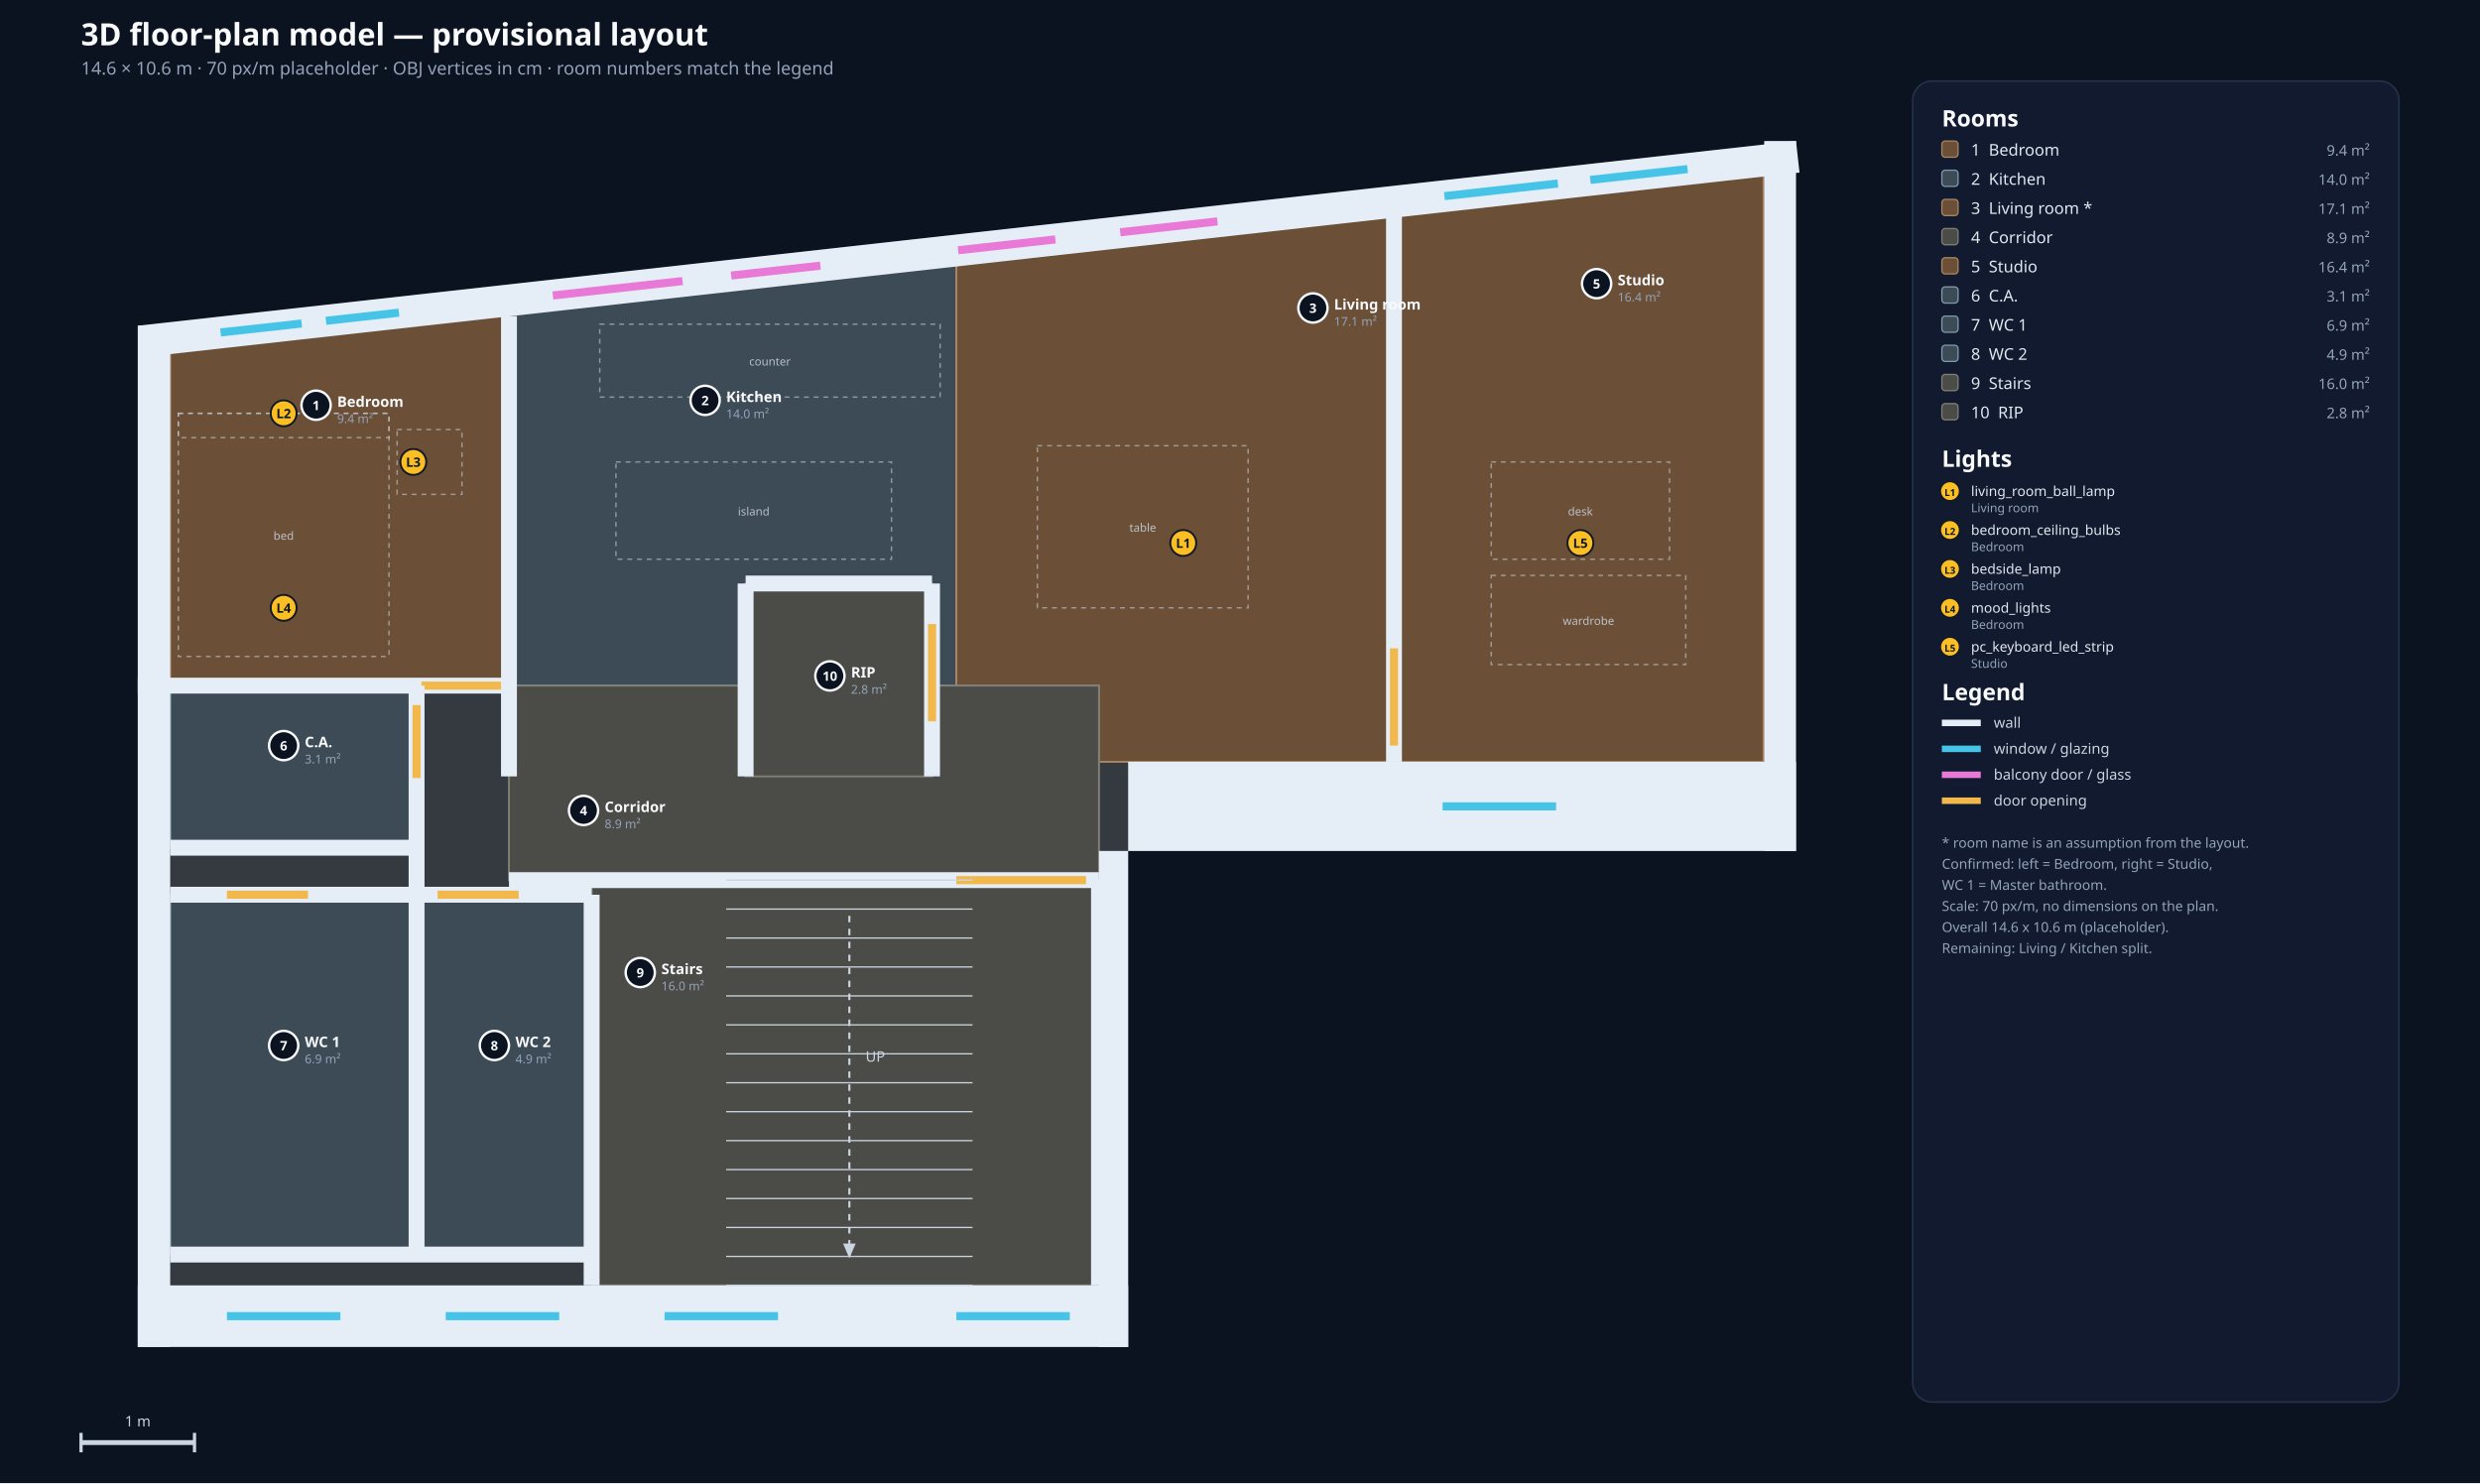
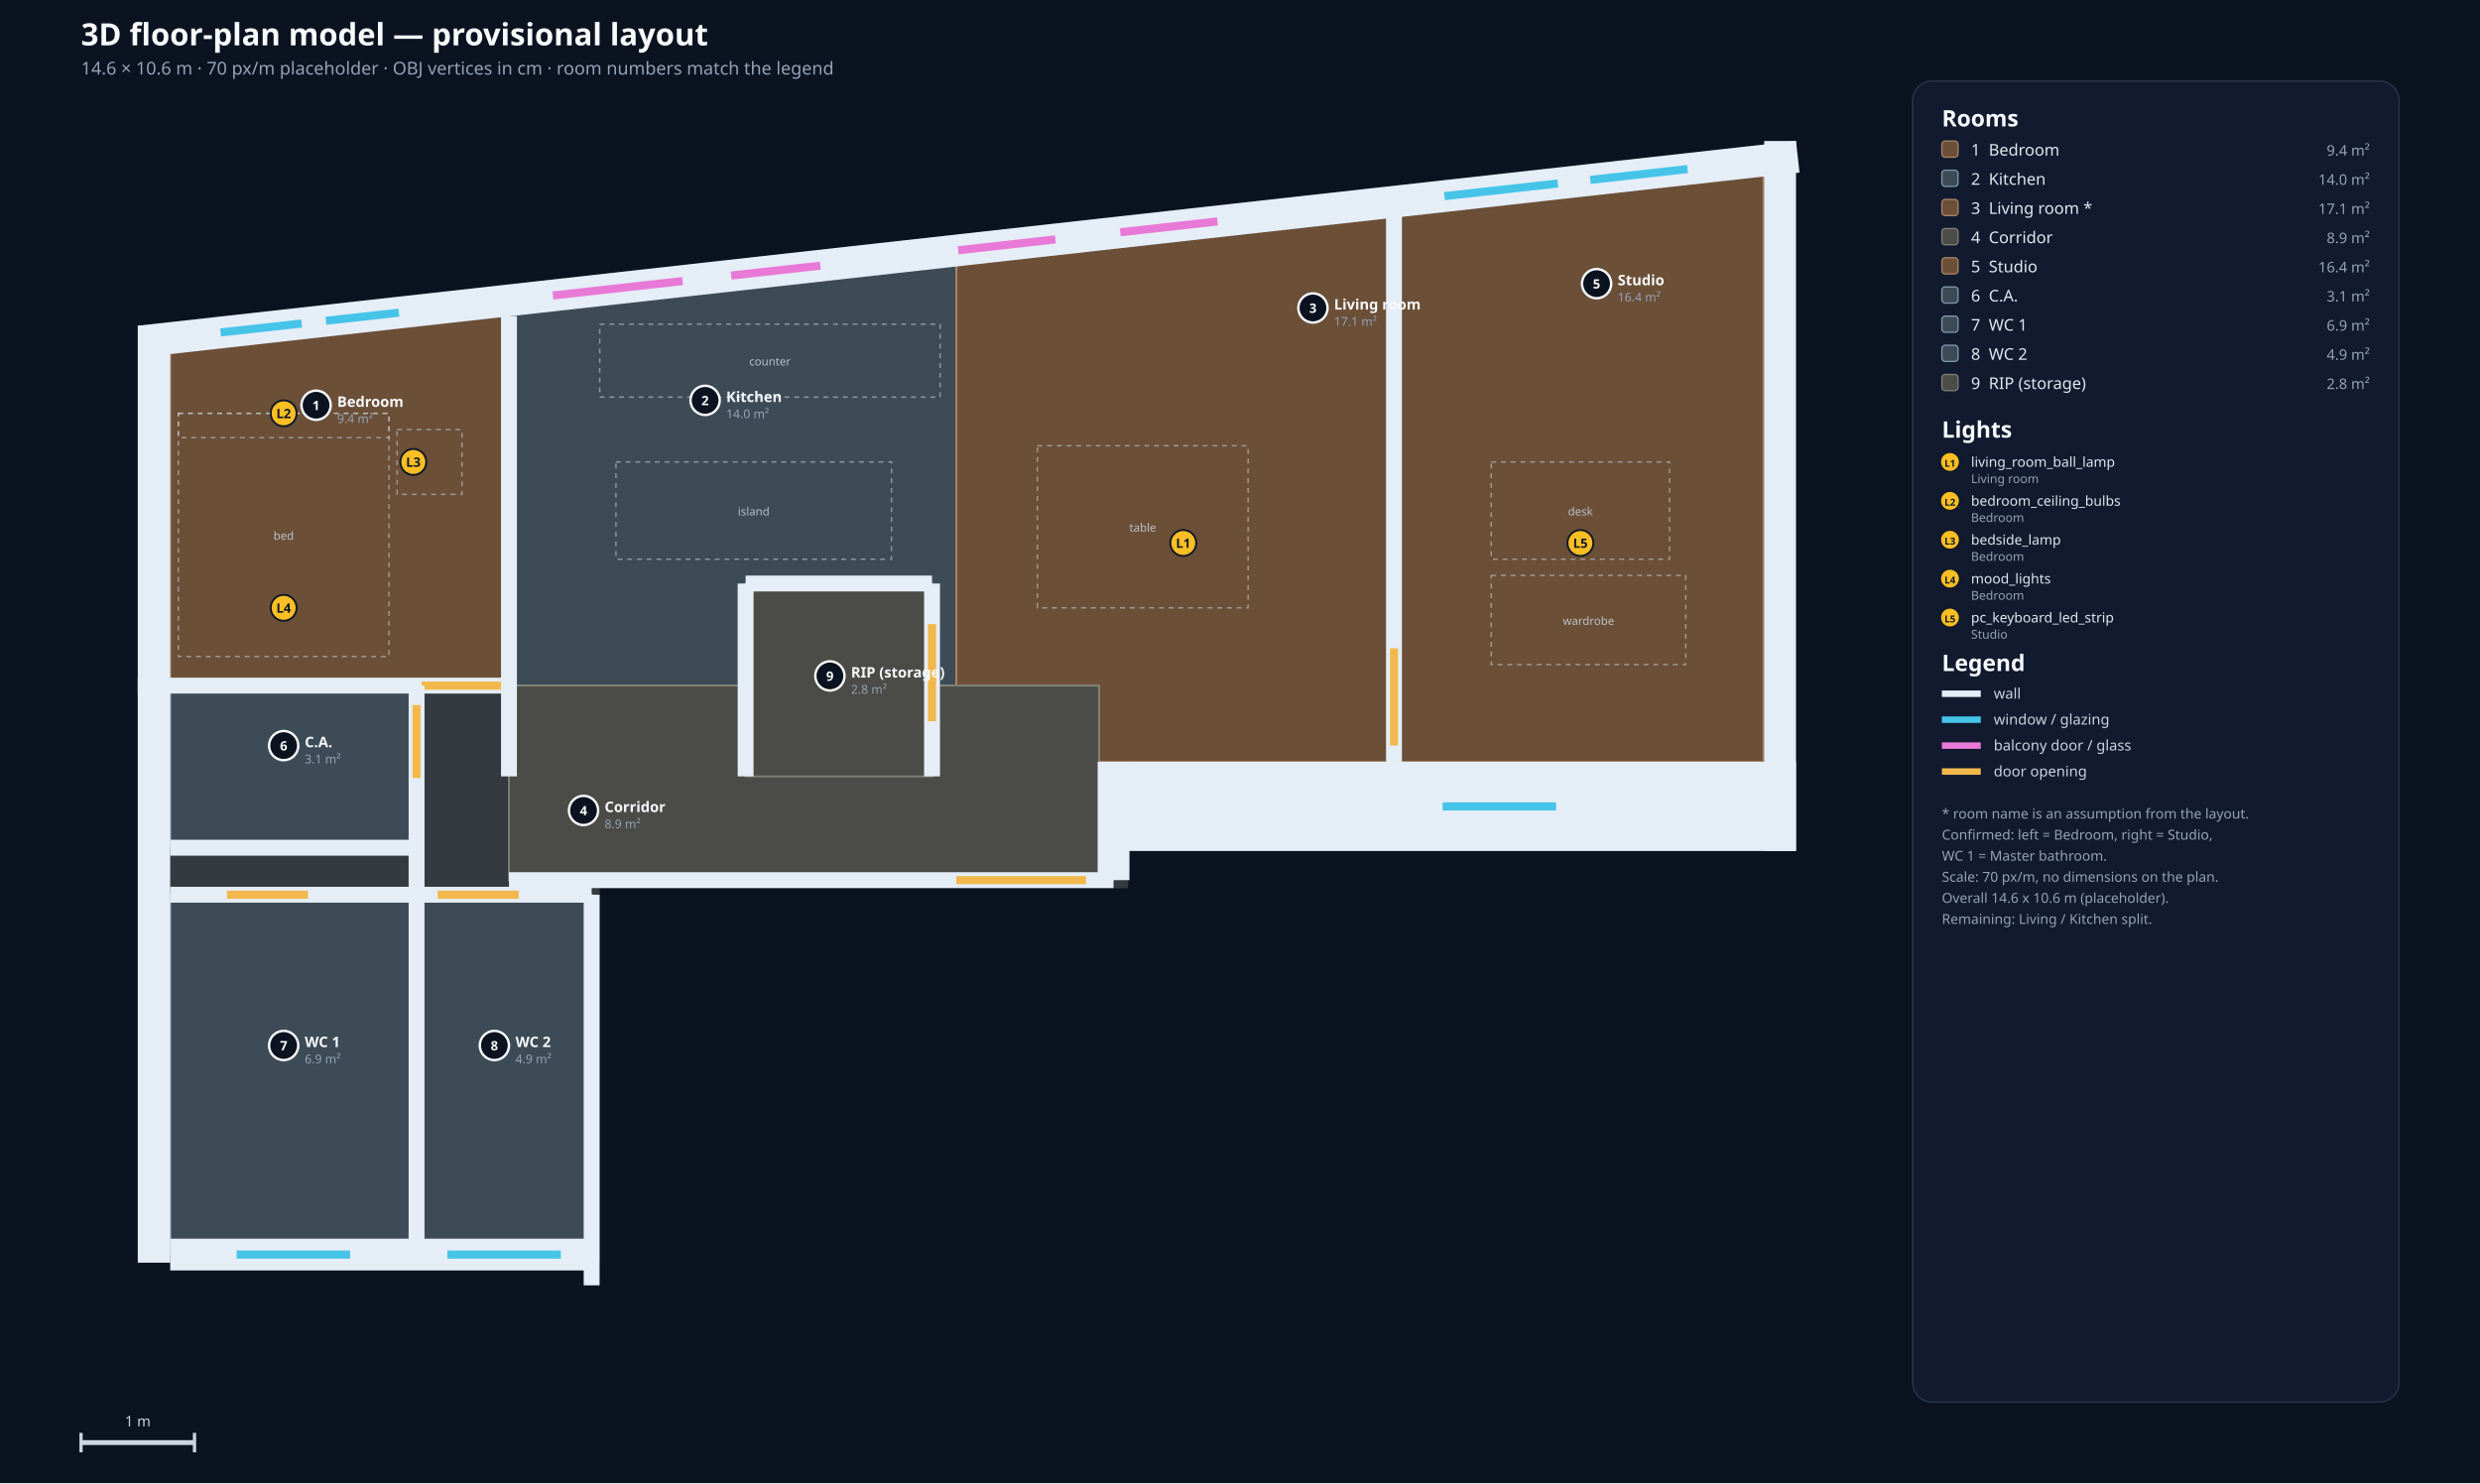
<svg xmlns="http://www.w3.org/2000/svg" width="1530" height="915" viewBox="0 0 1530 915" font-family="system-ui, sans-serif">
  <rect width="100%" height="100%" fill="#0b1220" />
  <defs>
    <marker id="arrow" markerWidth="8" markerHeight="8" refX="6" refY="3" orient="auto">
      <path d="M0,0 L0,6 L7,3 z" fill="#cbd5e1" />
    </marker>
  </defs>
  <text x="50" y="28" fill="#f8fafc" font-size="19" font-weight="700">3D floor-plan model — provisional layout</text>
  <text x="50" y="46" fill="#94a3b8" font-size="11">14.6 × 10.6 m · 70 px/m placeholder · OBJ vertices in cm · room numbers match the legend</text>
-   <path d="M85 201 L1108 87 L1108 525 L696 525 L696 831 L85 831 Z" fill="#343a40" stroke="none" />
+   <path d="M85 201 L1108 87 L1108 525 L696 525 L696 548 L370 548 L370 779 L85 779 Z" fill="#343a40" stroke="none" />
  <path d="M105 213 L314 190 L314 423 L105 423 Z" fill="#6b4f37" stroke="#a98462" stroke-width="1.2" />
  <path d="M314 190 L590 159 L590 423 L314 423 Z" fill="#3d4b56" stroke="#7f9aad" stroke-width="1.2" />
  <path d="M590 159 L860 129 L860 470 L678 470 L678 423 L590 423 Z" fill="#6b4f37" stroke="#a98462" stroke-width="1.2" />
  <path d="M314 423 L678 423 L678 543 L314 543 Z" fill="#4b4b47" stroke="#7f7f75" stroke-width="1.2" />
  <path d="M860 129 L1088 104 L1088 470 L860 470 Z" fill="#6b4f37" stroke="#a98462" stroke-width="1.2" />
  <path d="M105 423 L257 423 L257 523 L105 523 Z" fill="#3d4b56" stroke="#7f9aad" stroke-width="1.2" />
  <path d="M105 552 L257 552 L257 774 L105 774 Z" fill="#3d4b56" stroke="#7f9aad" stroke-width="1.2" />
  <path d="M257 552 L365 552 L365 774 L257 774 Z" fill="#3d4b56" stroke="#7f9aad" stroke-width="1.2" />
-   <path d="M365 543 L678 543 L678 793 L365 793 Z" fill="#4b4b47" stroke="#7f7f75" stroke-width="1.2" />
  <path d="M460 360 L575 360 L575 479 L460 479 Z" fill="#4b4b47" stroke="#7f7f75" stroke-width="1.2" />
  <rect x="380" y="285" width="170" height="60" fill="none" stroke="#cbd5e1" stroke-width="0.9" stroke-dasharray="3 3" opacity="0.55" />
  <text x="465.0" y="318.0" fill="#cbd5e1" font-size="7" text-anchor="middle" opacity="0.85">island</text>
  <rect x="370" y="200" width="210" height="45" fill="none" stroke="#cbd5e1" stroke-width="0.9" stroke-dasharray="3 3" opacity="0.55" />
  <text x="475.0" y="225.5" fill="#cbd5e1" font-size="7" text-anchor="middle" opacity="0.85">counter</text>
  <rect x="640" y="275" width="130" height="100" fill="none" stroke="#cbd5e1" stroke-width="0.9" stroke-dasharray="3 3" opacity="0.55" />
  <text x="705.0" y="328.0" fill="#cbd5e1" font-size="7" text-anchor="middle" opacity="0.85">table</text>
  <rect x="110" y="255" width="130" height="150" fill="none" stroke="#cbd5e1" stroke-width="0.9" stroke-dasharray="3 3" opacity="0.55" />
  <text x="175.0" y="333.0" fill="#cbd5e1" font-size="7" text-anchor="middle" opacity="0.85">bed</text>
  <rect x="110" y="255" width="130" height="15" fill="none" stroke="#cbd5e1" stroke-width="0.9" stroke-dasharray="3 3" opacity="0.55" />
  <rect x="245" y="265" width="40" height="40" fill="none" stroke="#cbd5e1" stroke-width="0.9" stroke-dasharray="3 3" opacity="0.55" />
  <rect x="920" y="285" width="110" height="60" fill="none" stroke="#cbd5e1" stroke-width="0.9" stroke-dasharray="3 3" opacity="0.55" />
  <text x="975.0" y="318.0" fill="#cbd5e1" font-size="7" text-anchor="middle" opacity="0.85">desk</text>
  <rect x="920" y="355" width="120" height="55" fill="none" stroke="#cbd5e1" stroke-width="0.9" stroke-dasharray="3 3" opacity="0.55" />
  <text x="980.0" y="385.5" fill="#cbd5e1" font-size="7" text-anchor="middle" opacity="0.85">wardrobe</text>
  <line x1="86.1" y1="210.7" x2="1109.1" y2="96.7" stroke="#e5edf7" stroke-width="19.6" stroke-linecap="butt" />
  <line x1="136.1" y1="205.1" x2="186.1" y2="199.6" stroke="#45c4e8" stroke-width="5" />
  <line x1="201.1" y1="197.9" x2="246.1" y2="192.9" stroke="#45c4e8" stroke-width="5" />
  <line x1="341.1" y1="182.3" x2="421.1" y2="173.4" stroke="#e879d6" stroke-width="5" />
  <line x1="451.1" y1="170.0" x2="506.1" y2="163.9" stroke="#e879d6" stroke-width="5" />
  <line x1="591.1" y1="154.4" x2="651.1" y2="147.7" stroke="#e879d6" stroke-width="5" />
  <line x1="691.1" y1="143.3" x2="751.1" y2="136.6" stroke="#e879d6" stroke-width="5" />
  <line x1="891.1" y1="121.0" x2="961.1" y2="113.2" stroke="#45c4e8" stroke-width="5" />
  <line x1="981.1" y1="111.0" x2="1041.1" y2="104.3" stroke="#45c4e8" stroke-width="5" />
  <line x1="1098.2" y1="87.0" x2="1098.2" y2="525.0" stroke="#e5edf7" stroke-width="19.6" stroke-linecap="butt" />
  <line x1="1108.0" y1="497.5" x2="696.0" y2="497.5" stroke="#e5edf7" stroke-width="55.0" stroke-linecap="butt" />
  <line x1="960.0" y1="497.5" x2="890.0" y2="497.5" stroke="#45c4e8" stroke-width="5" />
-   <line x1="687.0" y1="525.0" x2="687.0" y2="831.0" stroke="#e5edf7" stroke-width="18.0" stroke-linecap="butt" />
-   <line x1="696.0" y1="812.0" x2="85.0" y2="812.0" stroke="#e5edf7" stroke-width="38.0" stroke-linecap="butt" />
-   <line x1="660.0" y1="812.0" x2="590.0" y2="812.0" stroke="#45c4e8" stroke-width="5" />
-   <line x1="480.0" y1="812.0" x2="410.0" y2="812.0" stroke="#45c4e8" stroke-width="5" />
-   <line x1="345.0" y1="812.0" x2="275.0" y2="812.0" stroke="#45c4e8" stroke-width="5" />
-   <line x1="210.0" y1="812.0" x2="140.0" y2="812.0" stroke="#45c4e8" stroke-width="5" />
-   <line x1="95.0" y1="831.0" x2="95.0" y2="201.0" stroke="#e5edf7" stroke-width="20.0" stroke-linecap="butt" />
+   <line x1="687.0" y1="470.0" x2="687.0" y2="543.0" stroke="#e5edf7" stroke-width="19.6" stroke-linecap="butt" />
+   <line x1="95.0" y1="779.0" x2="95.0" y2="201.0" stroke="#e5edf7" stroke-width="20.0" stroke-linecap="butt" />
  <line x1="85.0" y1="423.0" x2="314.0" y2="423.0" stroke="#e5edf7" stroke-width="9.8" stroke-linecap="butt" />
  <line x1="260.0" y1="423.0" x2="310.0" y2="423.0" stroke="#f2b84b" stroke-width="5" />
  <line x1="314.0" y1="195.0" x2="314.0" y2="479.0" stroke="#e5edf7" stroke-width="9.8" stroke-linecap="butt" />
  <line x1="257.0" y1="423.0" x2="257.0" y2="552.0" stroke="#e5edf7" stroke-width="9.8" stroke-linecap="butt" />
  <line x1="257.0" y1="435.0" x2="257.0" y2="480.0" stroke="#f2b84b" stroke-width="5" />
  <line x1="105.0" y1="523.0" x2="257.0" y2="523.0" stroke="#e5edf7" stroke-width="9.8" stroke-linecap="butt" />
  <line x1="105.0" y1="552.0" x2="365.0" y2="552.0" stroke="#e5edf7" stroke-width="9.8" stroke-linecap="butt" />
  <line x1="140.0" y1="552.0" x2="190.0" y2="552.0" stroke="#f2b84b" stroke-width="5" />
  <line x1="270.0" y1="552.0" x2="320.0" y2="552.0" stroke="#f2b84b" stroke-width="5" />
  <line x1="257.0" y1="552.0" x2="257.0" y2="774.0" stroke="#e5edf7" stroke-width="9.8" stroke-linecap="butt" />
  <line x1="365.0" y1="552.0" x2="365.0" y2="793.0" stroke="#e5edf7" stroke-width="9.8" stroke-linecap="butt" />
-   <line x1="105.0" y1="774.0" x2="365.0" y2="774.0" stroke="#e5edf7" stroke-width="9.8" stroke-linecap="butt" />
-   <line x1="314.0" y1="543.0" x2="678.0" y2="543.0" stroke="#e5edf7" stroke-width="9.8" stroke-linecap="butt" />
+   <line x1="105.0" y1="774.0" x2="365.0" y2="774.0" stroke="#e5edf7" stroke-width="19.6" stroke-linecap="butt" />
+   <line x1="146.0" y1="774.0" x2="216.0" y2="774.0" stroke="#45c4e8" stroke-width="5" />
+   <line x1="276.0" y1="774.0" x2="346.0" y2="774.0" stroke="#45c4e8" stroke-width="5" />
+   <line x1="314.0" y1="543.0" x2="687.0" y2="543.0" stroke="#e5edf7" stroke-width="9.8" stroke-linecap="butt" />
  <line x1="590.0" y1="543.0" x2="670.0" y2="543.0" stroke="#f2b84b" stroke-width="5" />
-   <line x1="678.0" y1="543.0" x2="678.0" y2="793.0" stroke="#e5edf7" stroke-width="9.8" stroke-linecap="butt" />
  <line x1="460.0" y1="360.0" x2="460.0" y2="479.0" stroke="#e5edf7" stroke-width="9.8" stroke-linecap="butt" />
  <line x1="460.0" y1="360.0" x2="575.0" y2="360.0" stroke="#e5edf7" stroke-width="9.8" stroke-linecap="butt" />
  <line x1="575.0" y1="360.0" x2="575.0" y2="479.0" stroke="#e5edf7" stroke-width="9.8" stroke-linecap="butt" />
  <line x1="575.0" y1="385.0" x2="575.0" y2="445.0" stroke="#f2b84b" stroke-width="5" />
  <line x1="860.0" y1="133.0" x2="860.0" y2="470.0" stroke="#e5edf7" stroke-width="9.8" stroke-linecap="butt" />
  <line x1="860.0" y1="400.0" x2="860.0" y2="460.0" stroke="#f2b84b" stroke-width="5" />
-   <line x1="448" y1="543.0" x2="600" y2="543.0" stroke="#cbd5e1" stroke-width="0.8" />
-   <line x1="448" y1="560.857" x2="600" y2="560.857" stroke="#cbd5e1" stroke-width="0.8" />
-   <line x1="448" y1="578.714" x2="600" y2="578.714" stroke="#cbd5e1" stroke-width="0.8" />
-   <line x1="448" y1="596.571" x2="600" y2="596.571" stroke="#cbd5e1" stroke-width="0.8" />
-   <line x1="448" y1="614.429" x2="600" y2="614.429" stroke="#cbd5e1" stroke-width="0.8" />
-   <line x1="448" y1="632.286" x2="600" y2="632.286" stroke="#cbd5e1" stroke-width="0.8" />
-   <line x1="448" y1="650.143" x2="600" y2="650.143" stroke="#cbd5e1" stroke-width="0.8" />
-   <line x1="448" y1="668.0" x2="600" y2="668.0" stroke="#cbd5e1" stroke-width="0.8" />
-   <line x1="448" y1="685.857" x2="600" y2="685.857" stroke="#cbd5e1" stroke-width="0.8" />
-   <line x1="448" y1="703.714" x2="600" y2="703.714" stroke="#cbd5e1" stroke-width="0.8" />
-   <line x1="448" y1="721.571" x2="600" y2="721.571" stroke="#cbd5e1" stroke-width="0.8" />
-   <line x1="448" y1="739.429" x2="600" y2="739.429" stroke="#cbd5e1" stroke-width="0.8" />
-   <line x1="448" y1="757.286" x2="600" y2="757.286" stroke="#cbd5e1" stroke-width="0.8" />
-   <line x1="448" y1="775.143" x2="600" y2="775.143" stroke="#cbd5e1" stroke-width="0.8" />
-   <line x1="448" y1="793.0" x2="600" y2="793.0" stroke="#cbd5e1" stroke-width="0.8" />
-   <line x1="524" y1="565" x2="524" y2="775" stroke="#cbd5e1" stroke-width="1.3" stroke-dasharray="4 4" marker-end="url(#arrow)" />
-   <text x="534" y="655" fill="#cbd5e1" font-size="9">UP</text>
  <circle cx="195" cy="250" r="9" fill="#0b1220" stroke="#f8fafc" stroke-width="1.5" />
  <text x="195" y="253" fill="#f8fafc" font-size="8" font-weight="700" text-anchor="middle">1</text>
  <text x="208" y="251" fill="#f8fafc" font-size="9" font-weight="700">Bedroom</text>
  <text x="208" y="261" fill="#94a3b8" font-size="7.5">9.4 m²</text>
  <circle cx="435" cy="247" r="9" fill="#0b1220" stroke="#f8fafc" stroke-width="1.5" />
  <text x="435" y="250" fill="#f8fafc" font-size="8" font-weight="700" text-anchor="middle">2</text>
  <text x="448" y="248" fill="#f8fafc" font-size="9" font-weight="700">Kitchen</text>
  <text x="448" y="258" fill="#94a3b8" font-size="7.5">14.0 m²</text>
  <circle cx="810" cy="190" r="9" fill="#0b1220" stroke="#f8fafc" stroke-width="1.5" />
  <text x="810" y="193" fill="#f8fafc" font-size="8" font-weight="700" text-anchor="middle">3</text>
  <text x="823" y="191" fill="#f8fafc" font-size="9" font-weight="700">Living room</text>
  <text x="823" y="201" fill="#94a3b8" font-size="7.5">17.1 m²</text>
  <circle cx="360" cy="500" r="9" fill="#0b1220" stroke="#f8fafc" stroke-width="1.5" />
  <text x="360" y="503" fill="#f8fafc" font-size="8" font-weight="700" text-anchor="middle">4</text>
  <text x="373" y="501" fill="#f8fafc" font-size="9" font-weight="700">Corridor</text>
  <text x="373" y="511" fill="#94a3b8" font-size="7.5">8.9 m²</text>
  <circle cx="985" cy="175" r="9" fill="#0b1220" stroke="#f8fafc" stroke-width="1.5" />
  <text x="985" y="178" fill="#f8fafc" font-size="8" font-weight="700" text-anchor="middle">5</text>
  <text x="998" y="176" fill="#f8fafc" font-size="9" font-weight="700">Studio</text>
  <text x="998" y="186" fill="#94a3b8" font-size="7.5">16.4 m²</text>
  <circle cx="175" cy="460" r="9" fill="#0b1220" stroke="#f8fafc" stroke-width="1.5" />
  <text x="175" y="463" fill="#f8fafc" font-size="8" font-weight="700" text-anchor="middle">6</text>
  <text x="188" y="461" fill="#f8fafc" font-size="9" font-weight="700">C.A.</text>
  <text x="188" y="471" fill="#94a3b8" font-size="7.5">3.1 m²</text>
  <circle cx="175" cy="645" r="9" fill="#0b1220" stroke="#f8fafc" stroke-width="1.5" />
  <text x="175" y="648" fill="#f8fafc" font-size="8" font-weight="700" text-anchor="middle">7</text>
  <text x="188" y="646" fill="#f8fafc" font-size="9" font-weight="700">WC 1</text>
  <text x="188" y="656" fill="#94a3b8" font-size="7.5">6.9 m²</text>
  <circle cx="305" cy="645" r="9" fill="#0b1220" stroke="#f8fafc" stroke-width="1.5" />
  <text x="305" y="648" fill="#f8fafc" font-size="8" font-weight="700" text-anchor="middle">8</text>
  <text x="318" y="646" fill="#f8fafc" font-size="9" font-weight="700">WC 2</text>
  <text x="318" y="656" fill="#94a3b8" font-size="7.5">4.9 m²</text>
-   <circle cx="395" cy="600" r="9" fill="#0b1220" stroke="#f8fafc" stroke-width="1.5" />
-   <text x="395" y="603" fill="#f8fafc" font-size="8" font-weight="700" text-anchor="middle">9</text>
-   <text x="408" y="601" fill="#f8fafc" font-size="9" font-weight="700">Stairs</text>
-   <text x="408" y="611" fill="#94a3b8" font-size="7.5">16.0 m²</text>
  <circle cx="512" cy="417" r="9" fill="#0b1220" stroke="#f8fafc" stroke-width="1.5" />
-   <text x="512" y="420" fill="#f8fafc" font-size="8" font-weight="700" text-anchor="middle">10</text>
-   <text x="525" y="418" fill="#f8fafc" font-size="9" font-weight="700">RIP</text>
+   <text x="512" y="420" fill="#f8fafc" font-size="8" font-weight="700" text-anchor="middle">9</text>
+   <text x="525" y="418" fill="#f8fafc" font-size="9" font-weight="700">RIP (storage)</text>
  <text x="525" y="428" fill="#94a3b8" font-size="7.5">2.8 m²</text>
  <circle cx="730" cy="335" r="8" fill="#fbbf24" stroke="#111827" stroke-width="1.2" />
  <text x="730" y="338" fill="#111827" font-size="8" font-weight="700" text-anchor="middle">L1</text>
  <circle cx="175" cy="255" r="8" fill="#fbbf24" stroke="#111827" stroke-width="1.2" />
  <text x="175" y="258" fill="#111827" font-size="8" font-weight="700" text-anchor="middle">L2</text>
  <circle cx="255" cy="285" r="8" fill="#fbbf24" stroke="#111827" stroke-width="1.2" />
  <text x="255" y="288" fill="#111827" font-size="8" font-weight="700" text-anchor="middle">L3</text>
  <circle cx="175" cy="375" r="8" fill="#fbbf24" stroke="#111827" stroke-width="1.2" />
  <text x="175" y="378" fill="#111827" font-size="8" font-weight="700" text-anchor="middle">L4</text>
  <circle cx="975" cy="335" r="8" fill="#fbbf24" stroke="#111827" stroke-width="1.2" />
  <text x="975" y="338" fill="#111827" font-size="8" font-weight="700" text-anchor="middle">L5</text>
  <rect x="1180" y="50" width="300" height="815" rx="12" fill="#111a2e" stroke="#24324a" />
  <text x="1198" y="78" fill="#f8fafc" font-size="14" font-weight="700">Rooms</text>
  <rect x="1198" y="87" width="10" height="10" rx="2" fill="#6b4f37" stroke="#a98462" stroke-width="0.8" />
  <text x="1216" y="96" fill="#e2e8f0" font-size="10">1  Bedroom</text>
  <text x="1462" y="96" fill="#94a3b8" font-size="9" text-anchor="end">9.4 m²</text>
  <rect x="1198" y="105" width="10" height="10" rx="2" fill="#3d4b56" stroke="#7f9aad" stroke-width="0.8" />
  <text x="1216" y="114" fill="#e2e8f0" font-size="10">2  Kitchen</text>
  <text x="1462" y="114" fill="#94a3b8" font-size="9" text-anchor="end">14.0 m²</text>
  <rect x="1198" y="123" width="10" height="10" rx="2" fill="#6b4f37" stroke="#a98462" stroke-width="0.8" />
  <text x="1216" y="132" fill="#e2e8f0" font-size="10">3  Living room *</text>
  <text x="1462" y="132" fill="#94a3b8" font-size="9" text-anchor="end">17.1 m²</text>
  <rect x="1198" y="141" width="10" height="10" rx="2" fill="#4b4b47" stroke="#7f7f75" stroke-width="0.8" />
  <text x="1216" y="150" fill="#e2e8f0" font-size="10">4  Corridor</text>
  <text x="1462" y="150" fill="#94a3b8" font-size="9" text-anchor="end">8.9 m²</text>
  <rect x="1198" y="159" width="10" height="10" rx="2" fill="#6b4f37" stroke="#a98462" stroke-width="0.8" />
  <text x="1216" y="168" fill="#e2e8f0" font-size="10">5  Studio</text>
  <text x="1462" y="168" fill="#94a3b8" font-size="9" text-anchor="end">16.4 m²</text>
  <rect x="1198" y="177" width="10" height="10" rx="2" fill="#3d4b56" stroke="#7f9aad" stroke-width="0.8" />
  <text x="1216" y="186" fill="#e2e8f0" font-size="10">6  C.A.</text>
  <text x="1462" y="186" fill="#94a3b8" font-size="9" text-anchor="end">3.1 m²</text>
  <rect x="1198" y="195" width="10" height="10" rx="2" fill="#3d4b56" stroke="#7f9aad" stroke-width="0.8" />
  <text x="1216" y="204" fill="#e2e8f0" font-size="10">7  WC 1</text>
  <text x="1462" y="204" fill="#94a3b8" font-size="9" text-anchor="end">6.9 m²</text>
  <rect x="1198" y="213" width="10" height="10" rx="2" fill="#3d4b56" stroke="#7f9aad" stroke-width="0.8" />
  <text x="1216" y="222" fill="#e2e8f0" font-size="10">8  WC 2</text>
  <text x="1462" y="222" fill="#94a3b8" font-size="9" text-anchor="end">4.9 m²</text>
  <rect x="1198" y="231" width="10" height="10" rx="2" fill="#4b4b47" stroke="#7f7f75" stroke-width="0.8" />
-   <text x="1216" y="240" fill="#e2e8f0" font-size="10">9  Stairs</text>
-   <text x="1462" y="240" fill="#94a3b8" font-size="9" text-anchor="end">16.0 m²</text>
-   <rect x="1198" y="249" width="10" height="10" rx="2" fill="#4b4b47" stroke="#7f7f75" stroke-width="0.8" />
-   <text x="1216" y="258" fill="#e2e8f0" font-size="10">10  RIP</text>
-   <text x="1462" y="258" fill="#94a3b8" font-size="9" text-anchor="end">2.8 m²</text>
-   <text x="1198" y="288" fill="#f8fafc" font-size="14" font-weight="700">Lights</text>
-   <circle cx="1203" cy="303" r="6" fill="#fbbf24" stroke="#111827" stroke-width="1" />
-   <text x="1203" y="306" fill="#111827" font-size="6" font-weight="700" text-anchor="middle">L1</text>
-   <text x="1216" y="306" fill="#e2e8f0" font-size="8.5">living_room_ball_lamp</text>
-   <text x="1216" y="316" fill="#94a3b8" font-size="7.5">Living room</text>
-   <circle cx="1203" cy="327" r="6" fill="#fbbf24" stroke="#111827" stroke-width="1" />
-   <text x="1203" y="330" fill="#111827" font-size="6" font-weight="700" text-anchor="middle">L2</text>
-   <text x="1216" y="330" fill="#e2e8f0" font-size="8.5">bedroom_ceiling_bulbs</text>
-   <text x="1216" y="340" fill="#94a3b8" font-size="7.5">Bedroom</text>
-   <circle cx="1203" cy="351" r="6" fill="#fbbf24" stroke="#111827" stroke-width="1" />
-   <text x="1203" y="354" fill="#111827" font-size="6" font-weight="700" text-anchor="middle">L3</text>
-   <text x="1216" y="354" fill="#e2e8f0" font-size="8.5">bedside_lamp</text>
-   <text x="1216" y="364" fill="#94a3b8" font-size="7.5">Bedroom</text>
-   <circle cx="1203" cy="375" r="6" fill="#fbbf24" stroke="#111827" stroke-width="1" />
-   <text x="1203" y="378" fill="#111827" font-size="6" font-weight="700" text-anchor="middle">L4</text>
-   <text x="1216" y="378" fill="#e2e8f0" font-size="8.5">mood_lights</text>
-   <text x="1216" y="388" fill="#94a3b8" font-size="7.5">Bedroom</text>
-   <circle cx="1203" cy="399" r="6" fill="#fbbf24" stroke="#111827" stroke-width="1" />
-   <text x="1203" y="402" fill="#111827" font-size="6" font-weight="700" text-anchor="middle">L5</text>
-   <text x="1216" y="402" fill="#e2e8f0" font-size="8.5">pc_keyboard_led_strip</text>
-   <text x="1216" y="412" fill="#94a3b8" font-size="7.5">Studio</text>
-   <text x="1198" y="432" fill="#f8fafc" font-size="14" font-weight="700">Legend</text>
-   <line x1="1198" y1="446" x2="1222" y2="446" stroke="#e5edf7" stroke-width="4" />
-   <text x="1230" y="449" fill="#cbd5e1" font-size="9">wall</text>
-   <line x1="1198" y1="462" x2="1222" y2="462" stroke="#45c4e8" stroke-width="4" />
-   <text x="1230" y="465" fill="#cbd5e1" font-size="9">window / glazing</text>
-   <line x1="1198" y1="478" x2="1222" y2="478" stroke="#e879d6" stroke-width="4" />
-   <text x="1230" y="481" fill="#cbd5e1" font-size="9">balcony door / glass</text>
-   <line x1="1198" y1="494" x2="1222" y2="494" stroke="#f2b84b" stroke-width="4" />
-   <text x="1230" y="497" fill="#cbd5e1" font-size="9">door opening</text>
-   <text x="1198" y="523" fill="#94a3b8" font-size="8.5">* room name is an assumption from the layout.</text>
-   <text x="1198" y="536" fill="#94a3b8" font-size="8.5">Confirmed: left = Bedroom, right = Studio,</text>
-   <text x="1198" y="549" fill="#94a3b8" font-size="8.5">WC 1 = Master bathroom.</text>
-   <text x="1198" y="562" fill="#94a3b8" font-size="8.5">Scale: 70 px/m, no dimensions on the plan.</text>
-   <text x="1198" y="575" fill="#94a3b8" font-size="8.5">Overall 14.6 x 10.6 m (placeholder).</text>
-   <text x="1198" y="588" fill="#94a3b8" font-size="8.5">Remaining: Living / Kitchen split.</text>
+   <text x="1216" y="240" fill="#e2e8f0" font-size="10">9  RIP (storage)</text>
+   <text x="1462" y="240" fill="#94a3b8" font-size="9" text-anchor="end">2.8 m²</text>
+   <text x="1198" y="270" fill="#f8fafc" font-size="14" font-weight="700">Lights</text>
+   <circle cx="1203" cy="285" r="6" fill="#fbbf24" stroke="#111827" stroke-width="1" />
+   <text x="1203" y="288" fill="#111827" font-size="6" font-weight="700" text-anchor="middle">L1</text>
+   <text x="1216" y="288" fill="#e2e8f0" font-size="8.5">living_room_ball_lamp</text>
+   <text x="1216" y="298" fill="#94a3b8" font-size="7.5">Living room</text>
+   <circle cx="1203" cy="309" r="6" fill="#fbbf24" stroke="#111827" stroke-width="1" />
+   <text x="1203" y="312" fill="#111827" font-size="6" font-weight="700" text-anchor="middle">L2</text>
+   <text x="1216" y="312" fill="#e2e8f0" font-size="8.5">bedroom_ceiling_bulbs</text>
+   <text x="1216" y="322" fill="#94a3b8" font-size="7.5">Bedroom</text>
+   <circle cx="1203" cy="333" r="6" fill="#fbbf24" stroke="#111827" stroke-width="1" />
+   <text x="1203" y="336" fill="#111827" font-size="6" font-weight="700" text-anchor="middle">L3</text>
+   <text x="1216" y="336" fill="#e2e8f0" font-size="8.5">bedside_lamp</text>
+   <text x="1216" y="346" fill="#94a3b8" font-size="7.5">Bedroom</text>
+   <circle cx="1203" cy="357" r="6" fill="#fbbf24" stroke="#111827" stroke-width="1" />
+   <text x="1203" y="360" fill="#111827" font-size="6" font-weight="700" text-anchor="middle">L4</text>
+   <text x="1216" y="360" fill="#e2e8f0" font-size="8.5">mood_lights</text>
+   <text x="1216" y="370" fill="#94a3b8" font-size="7.5">Bedroom</text>
+   <circle cx="1203" cy="381" r="6" fill="#fbbf24" stroke="#111827" stroke-width="1" />
+   <text x="1203" y="384" fill="#111827" font-size="6" font-weight="700" text-anchor="middle">L5</text>
+   <text x="1216" y="384" fill="#e2e8f0" font-size="8.5">pc_keyboard_led_strip</text>
+   <text x="1216" y="394" fill="#94a3b8" font-size="7.5">Studio</text>
+   <text x="1198" y="414" fill="#f8fafc" font-size="14" font-weight="700">Legend</text>
+   <line x1="1198" y1="428" x2="1222" y2="428" stroke="#e5edf7" stroke-width="4" />
+   <text x="1230" y="431" fill="#cbd5e1" font-size="9">wall</text>
+   <line x1="1198" y1="444" x2="1222" y2="444" stroke="#45c4e8" stroke-width="4" />
+   <text x="1230" y="447" fill="#cbd5e1" font-size="9">window / glazing</text>
+   <line x1="1198" y1="460" x2="1222" y2="460" stroke="#e879d6" stroke-width="4" />
+   <text x="1230" y="463" fill="#cbd5e1" font-size="9">balcony door / glass</text>
+   <line x1="1198" y1="476" x2="1222" y2="476" stroke="#f2b84b" stroke-width="4" />
+   <text x="1230" y="479" fill="#cbd5e1" font-size="9">door opening</text>
+   <text x="1198" y="505" fill="#94a3b8" font-size="8.5">* room name is an assumption from the layout.</text>
+   <text x="1198" y="518" fill="#94a3b8" font-size="8.5">Confirmed: left = Bedroom, right = Studio,</text>
+   <text x="1198" y="531" fill="#94a3b8" font-size="8.5">WC 1 = Master bathroom.</text>
+   <text x="1198" y="544" fill="#94a3b8" font-size="8.5">Scale: 70 px/m, no dimensions on the plan.</text>
+   <text x="1198" y="557" fill="#94a3b8" font-size="8.5">Overall 14.6 x 10.6 m (placeholder).</text>
+   <text x="1198" y="570" fill="#94a3b8" font-size="8.5">Remaining: Living / Kitchen split.</text>
  <line x1="50" y1="890" x2="120" y2="890" stroke="#cbd5e1" stroke-width="3" />
  <line x1="50" y1="884" x2="50" y2="896" stroke="#cbd5e1" stroke-width="2" />
  <line x1="120" y1="884" x2="120" y2="896" stroke="#cbd5e1" stroke-width="2" />
  <text x="85" y="880" fill="#cbd5e1" font-size="9" text-anchor="middle">1 m</text>
</svg>
